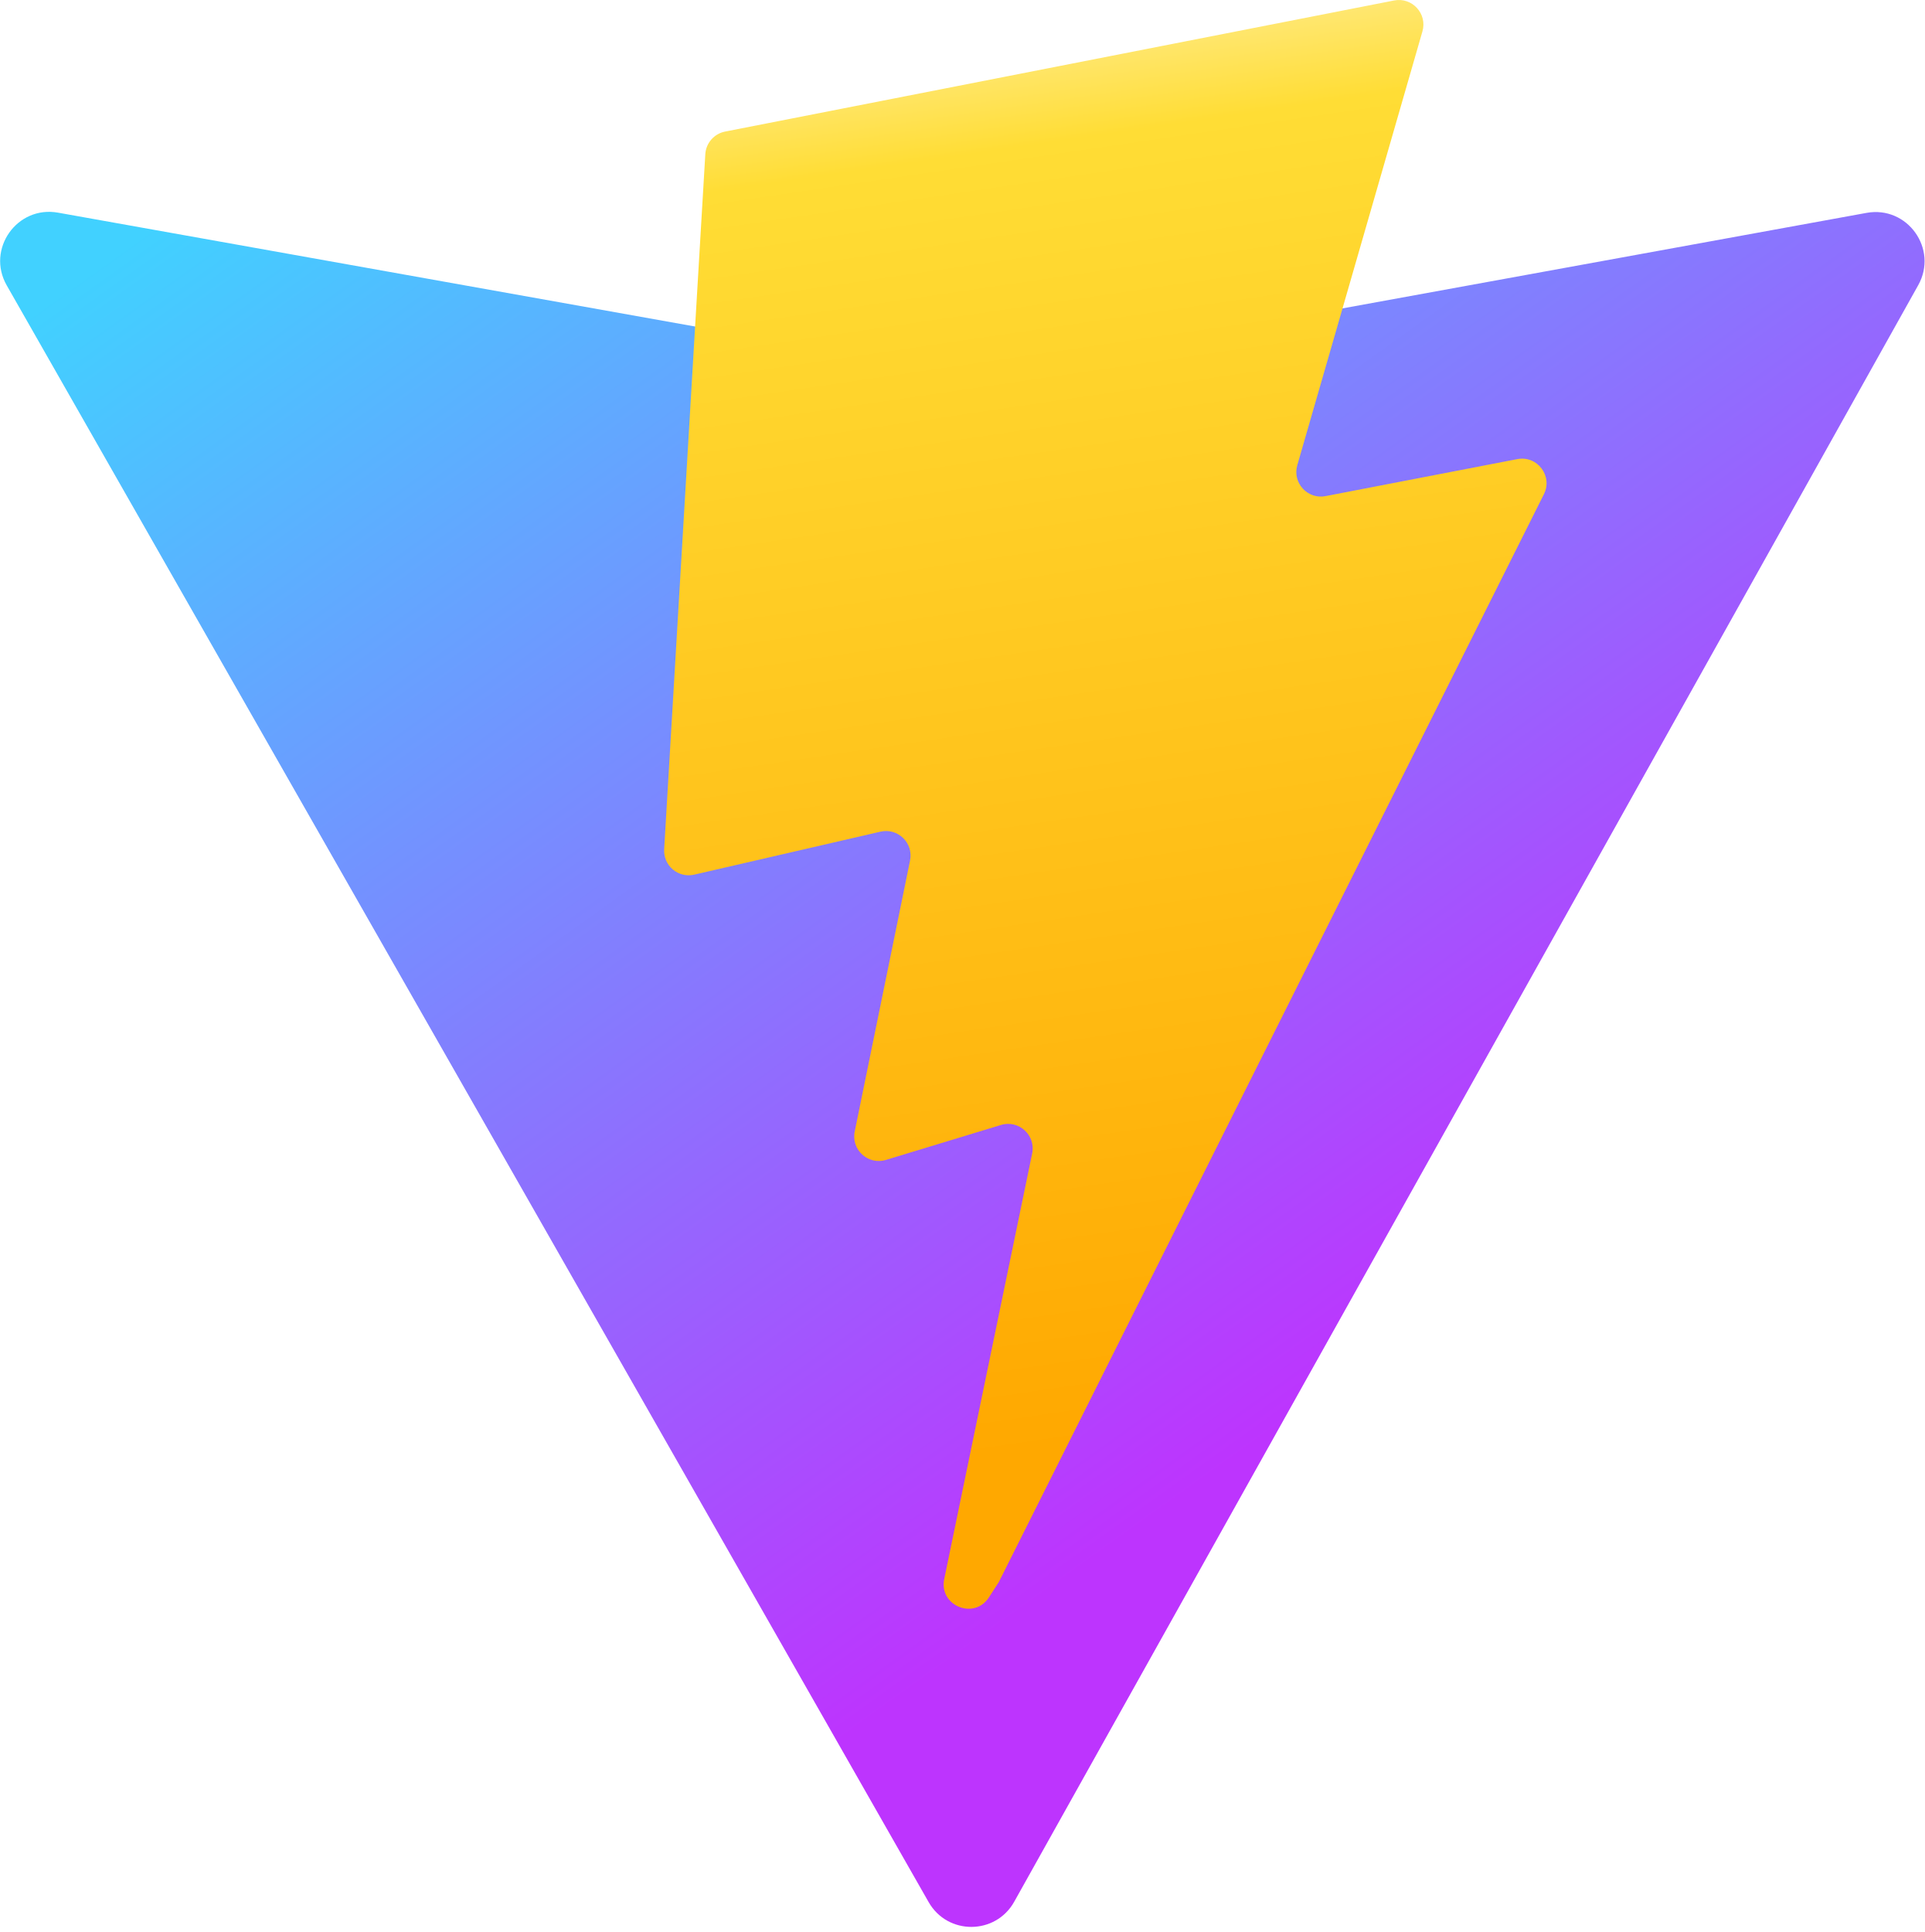
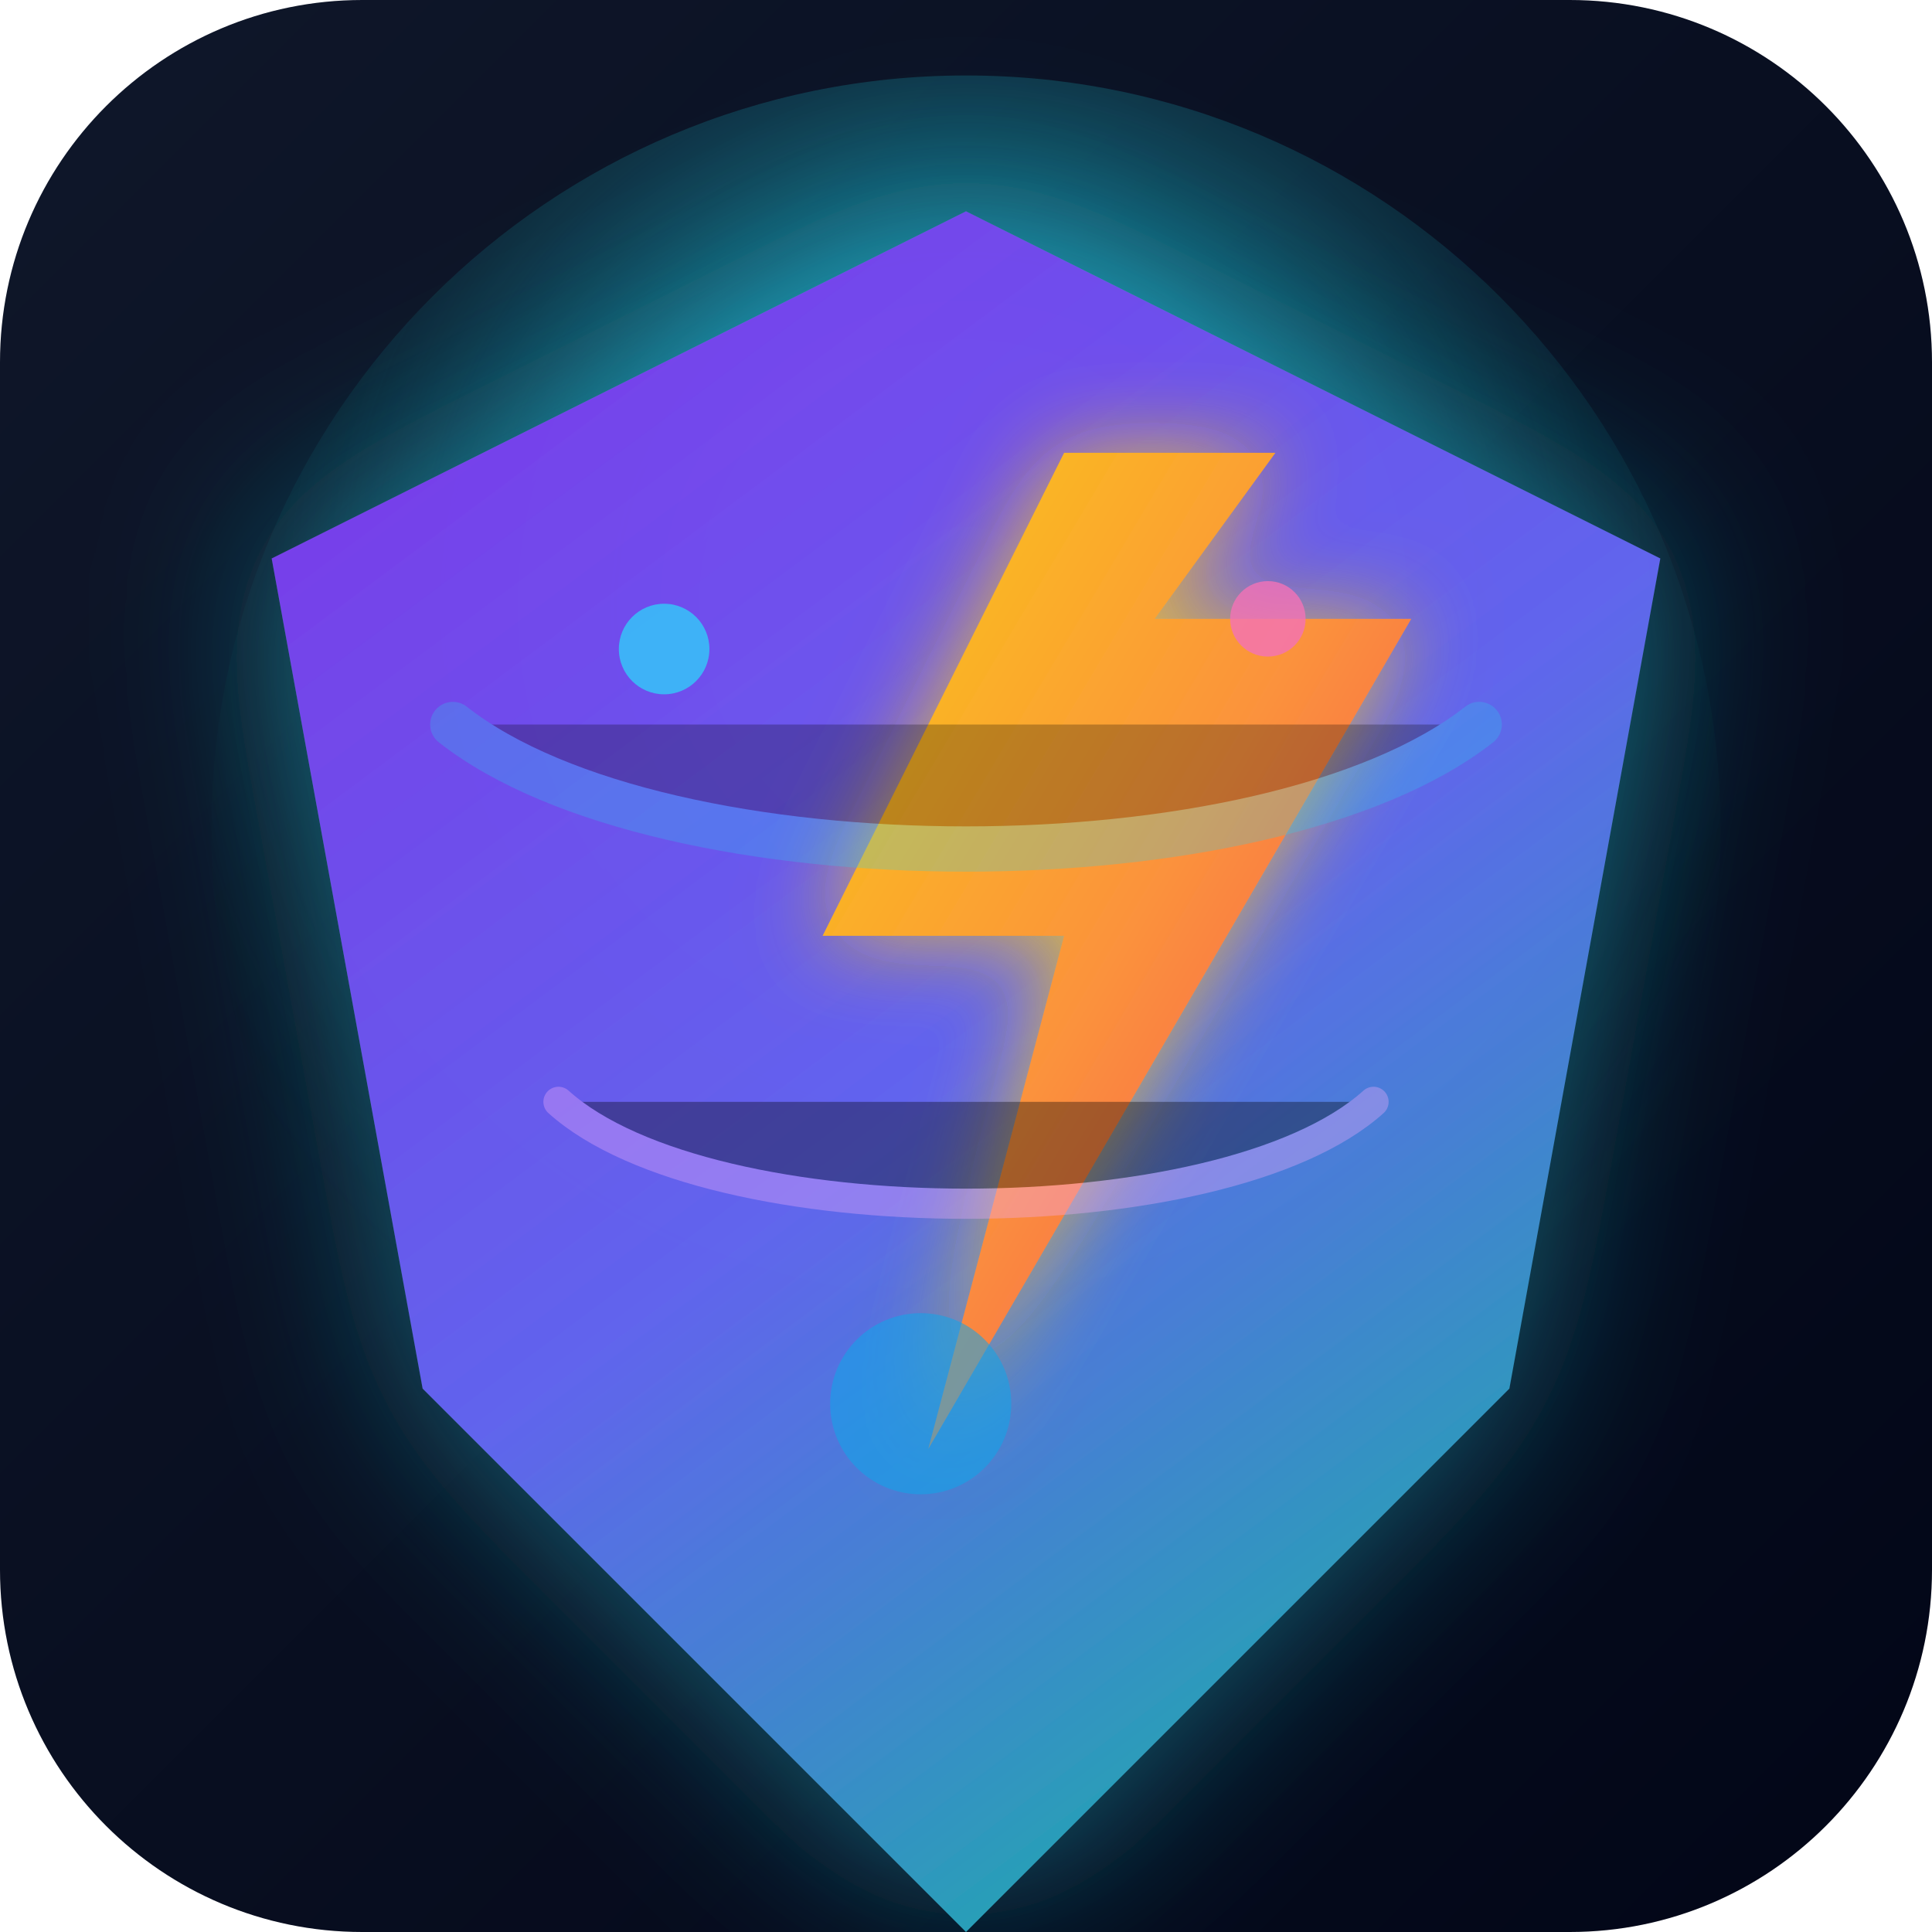
- <svg xmlns="http://www.w3.org/2000/svg" aria-hidden="true" role="img" class="iconify iconify--logos" width="31.88" height="32" preserveAspectRatio="xMidYMid meet" viewBox="0 0 256 257">
+ <svg xmlns="http://www.w3.org/2000/svg" viewBox="0 0 256 256" role="img" aria-label="Vite Alt Logo">
  <defs>
-     <linearGradient id="IconifyId1813088fe1fbc01fb466" x1="-.828%" x2="57.636%" y1="7.652%" y2="78.411%">
-       <stop offset="0%" stop-color="#41D1FF" />
-       <stop offset="100%" stop-color="#BD34FE" />
+     <linearGradient id="bg" x1="0%" y1="0%" x2="100%" y2="100%">
+       <stop offset="0%" stop-color="#0f172a" />
+       <stop offset="100%" stop-color="#020617" />
    </linearGradient>
-     <linearGradient id="IconifyId1813088fe1fbc01fb467" x1="43.376%" x2="50.316%" y1="2.242%" y2="89.03%">
-       <stop offset="0%" stop-color="#FFEA83" />
-       <stop offset="8.333%" stop-color="#FFDD35" />
-       <stop offset="100%" stop-color="#FFA800" />
+     <radialGradient id="glow" cx="50%" cy="35%" r="60%">
+       <stop offset="0%" stop-color="#4ade80" stop-opacity="0.9" />
+       <stop offset="40%" stop-color="#22d3ee" stop-opacity="0.45" />
+       <stop offset="100%" stop-color="transparent" />
+     </radialGradient>
+     <linearGradient id="shield" x1="20%" y1="0%" x2="80%" y2="100%">
+       <stop offset="0%" stop-color="#7c3aed" />
+       <stop offset="50%" stop-color="#6366f1" />
+       <stop offset="100%" stop-color="#14b8a6" />
    </linearGradient>
+     <linearGradient id="bolt" x1="0%" y1="0%" x2="100%" y2="100%">
+       <stop offset="0%" stop-color="#facc15" />
+       <stop offset="50%" stop-color="#fb923c" />
+       <stop offset="100%" stop-color="#f43f5e" />
+     </linearGradient>
+     <filter id="soft-glow" x="-50%" y="-50%" width="200%" height="200%">
+       <feDropShadow dx="0" dy="0" stdDeviation="12" flood-color="#22d3ee" flood-opacity="0.45" />
+     </filter>
+     <filter id="bolt-glow" x="-50%" y="-50%" width="200%" height="200%">
+       <feDropShadow dx="0" dy="0" stdDeviation="6" flood-color="#facc15" flood-opacity="0.8" />
+     </filter>
  </defs>
-   <path fill="url(#IconifyId1813088fe1fbc01fb466)" d="M255.153 37.938L134.897 252.976c-2.483 4.44-8.862 4.466-11.382.048L.875 37.958c-2.746-4.814 1.371-10.646 6.827-9.67l120.385 21.517a6.537 6.537 0 0 0 2.322-.004l117.867-21.483c5.438-.991 9.574 4.796 6.877 9.62Z" />
-   <path fill="url(#IconifyId1813088fe1fbc01fb467)" d="M185.432.063L96.44 17.501a3.268 3.268 0 0 0-2.634 3.014l-5.474 92.456a3.268 3.268 0 0 0 3.997 3.378l24.777-5.718c2.318-.535 4.413 1.507 3.936 3.838l-7.361 36.047c-.495 2.426 1.782 4.5 4.151 3.78l15.304-4.649c2.372-.72 4.652 1.36 4.15 3.788l-11.698 56.621c-.732 3.542 3.979 5.473 5.943 2.437l1.313-2.028l72.516-144.72c1.215-2.423-.88-5.186-3.54-4.672l-25.505 4.922c-2.396.462-4.435-1.77-3.759-4.114l16.646-57.705c.677-2.35-1.37-4.583-3.769-4.113Z" />
+   <rect width="256" height="256" rx="48" fill="url(#bg)" />
+   <circle cx="128" cy="110" r="100" fill="url(#glow)" />
+   <path d="M128 28L36 74l20 110 72 72 72-72 20-110z" fill="url(#shield)" filter="url(#soft-glow)" opacity="0.98" />
+   <path d="M141 60l-32 64h32l-18 68 64-110h-34l16-22z" fill="url(#bolt)" filter="url(#bolt-glow)" />
+   <path d="M60 96c28 22 108 22 136 0" stroke="#22d3ee" stroke-width="6" stroke-linecap="round" opacity="0.25" />
+   <path d="M74 146c20 18 88 18 108 0" stroke="#f0abfc" stroke-width="4" stroke-linecap="round" opacity="0.35" />
+   <circle cx="88" cy="86" r="6" fill="#38bdf8" opacity="0.9" />
+   <circle cx="168" cy="82" r="5" fill="#f472b6" opacity="0.8" />
+   <circle cx="122" cy="186" r="12" fill="#0ea5e9" opacity="0.55" />
</svg>
